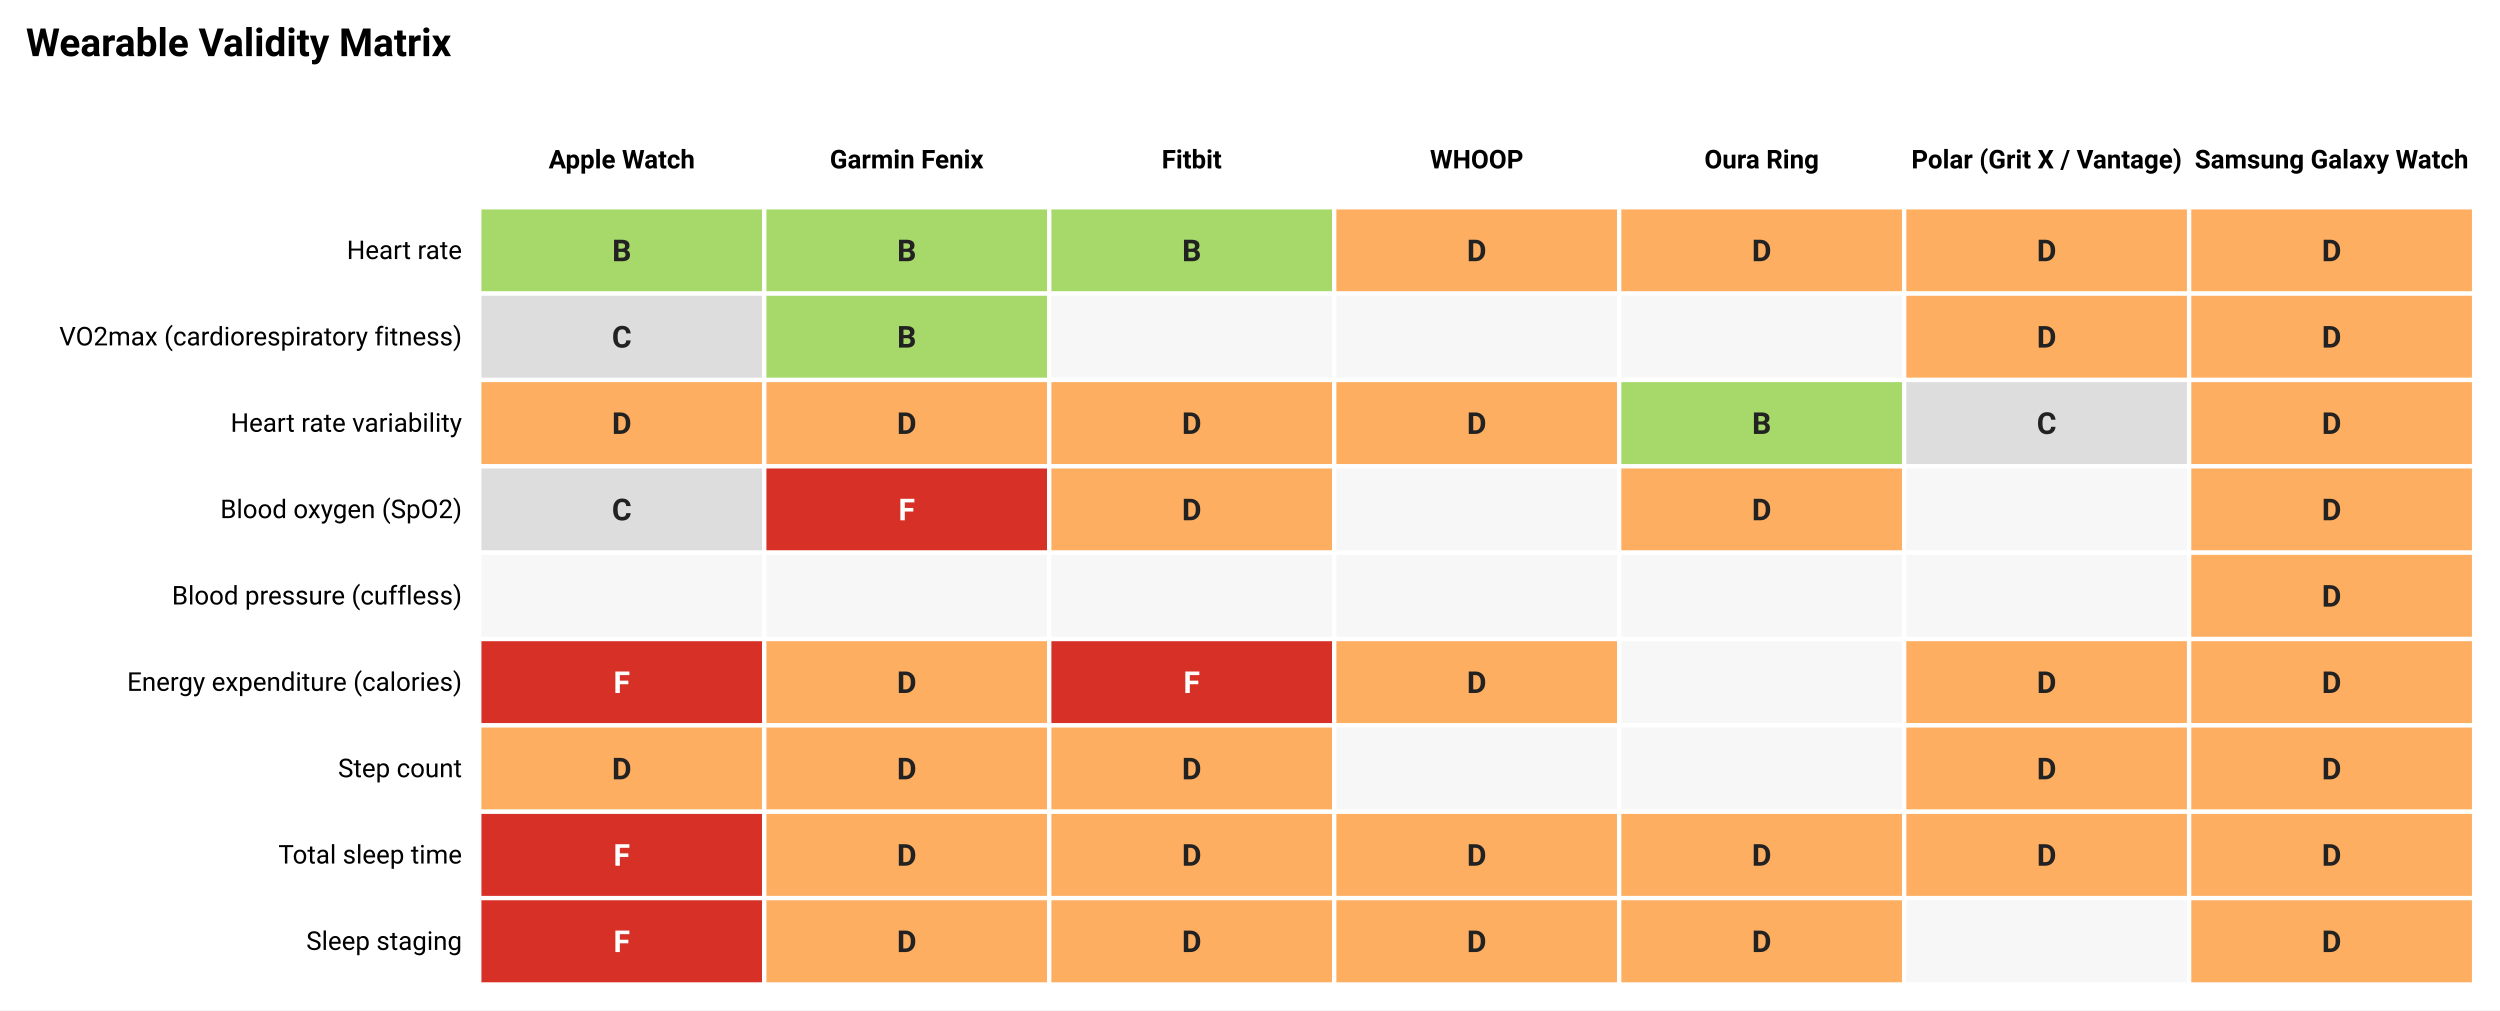
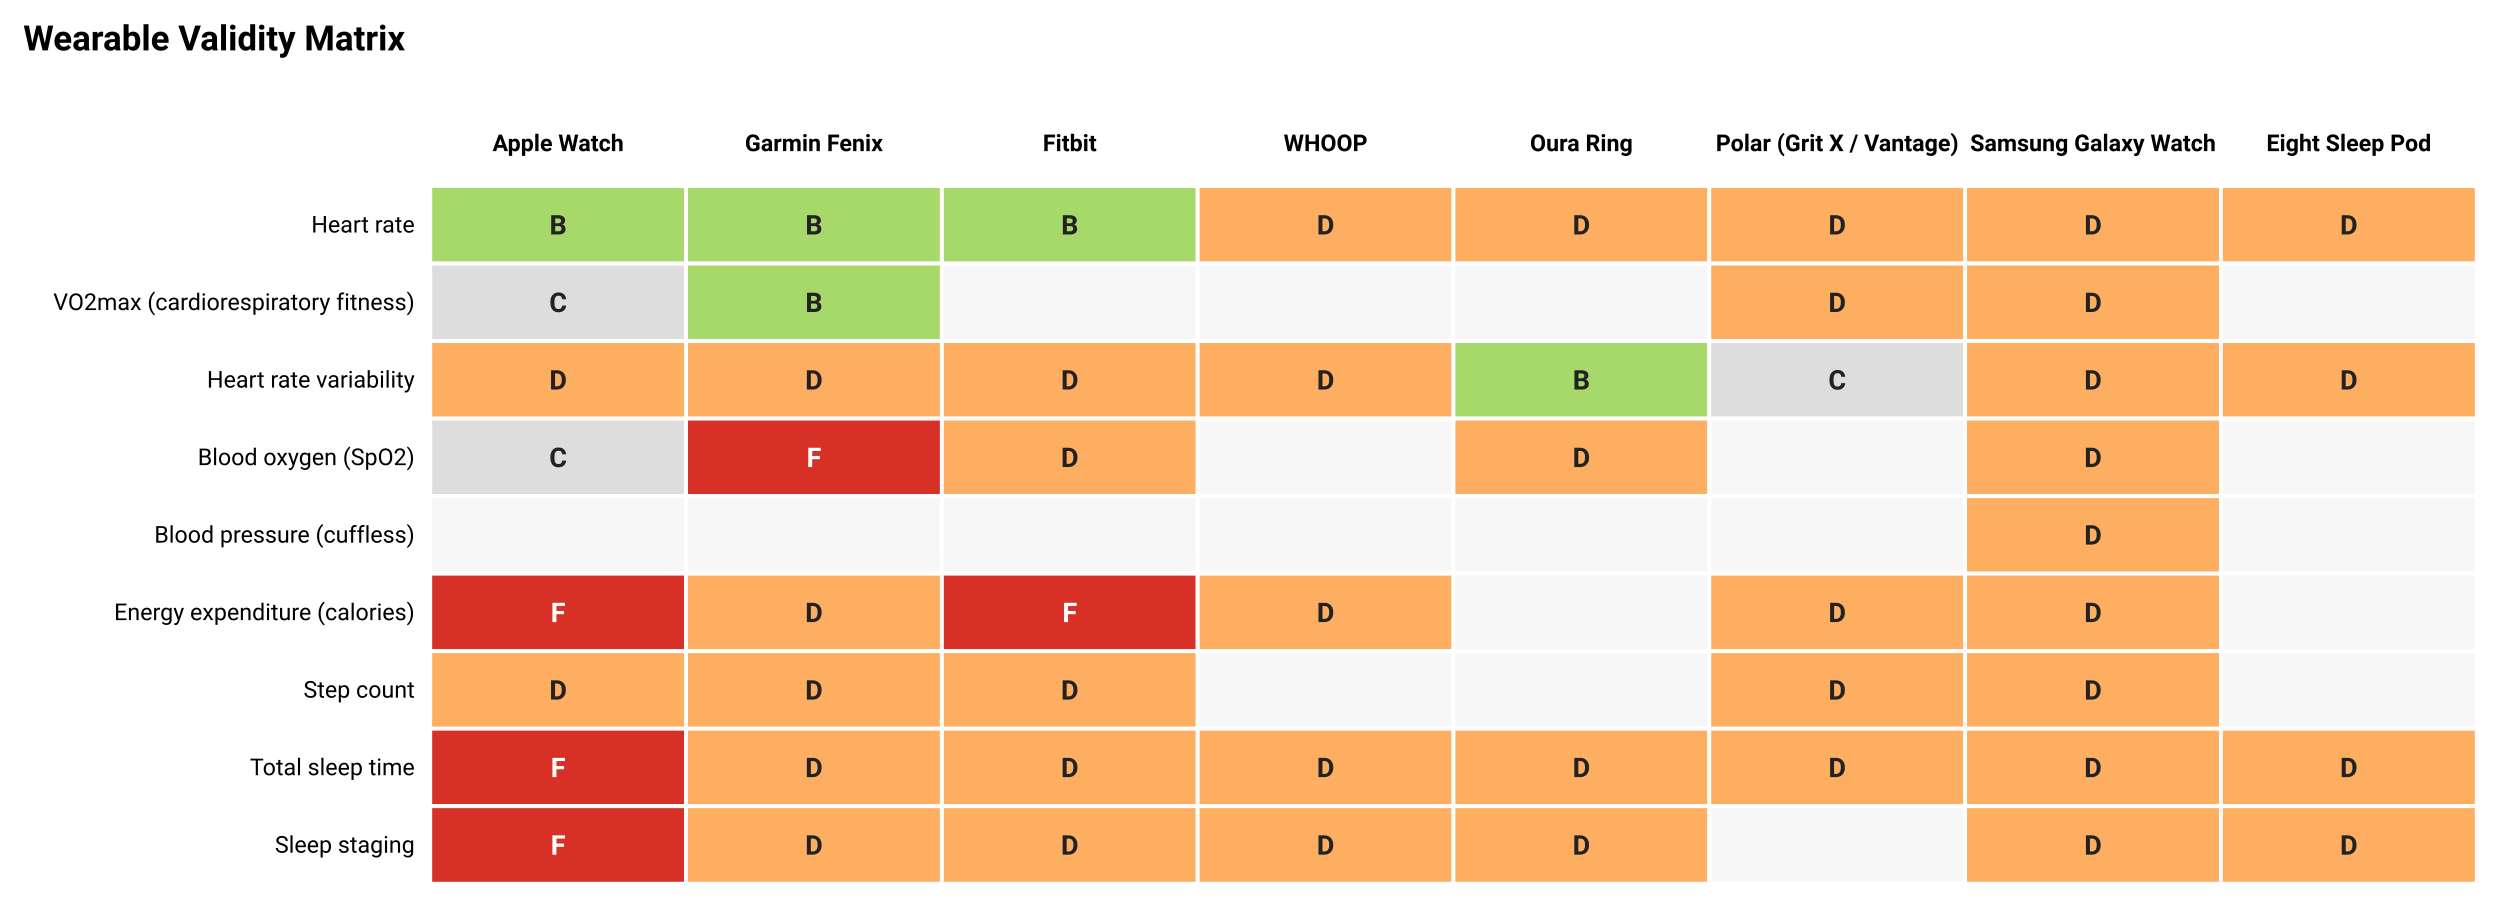
- <svg xmlns="http://www.w3.org/2000/svg" width="1158" height="468" font-family="-apple-system,Segoe UI,Roboto,sans-serif">
-   <rect width="1158" height="468" fill="white" />
+ <svg xmlns="http://www.w3.org/2000/svg" width="1290" height="468" font-family="-apple-system,Segoe UI,Roboto,sans-serif">
+   <rect width="1290" height="468" fill="white" />
  <text x="12" y="26" font-size="18" font-weight="700">Wearable Validity Matrix</text>
  <text x="288" y="78" font-size="12" font-weight="600" text-anchor="middle">Apple Watch</text>
  <text x="420" y="78" font-size="12" font-weight="600" text-anchor="middle">Garmin Fenix</text>
  <text x="552" y="78" font-size="12" font-weight="600" text-anchor="middle">Fitbit</text>
  <text x="684" y="78" font-size="12" font-weight="600" text-anchor="middle">WHOOP</text>
  <text x="816" y="78" font-size="12" font-weight="600" text-anchor="middle">Oura Ring</text>
  <text x="948" y="78" font-size="12" font-weight="600" text-anchor="middle">Polar (Grit X / Vantage)</text>
  <text x="1080" y="78" font-size="12" font-weight="600" text-anchor="middle">Samsung Galaxy Watch</text>
+   <text x="1212" y="78" font-size="12" font-weight="600" text-anchor="middle">Eight Sleep Pod</text>
  <text x="214" y="120" font-size="12" text-anchor="end">Heart rate</text>
  <rect x="222" y="96" width="132" height="40" fill="#a6d96a" stroke="white" stroke-width="2" />
  <text x="288" y="121" font-size="14" font-weight="700" text-anchor="middle" fill="#222">B</text>
  <rect x="354" y="96" width="132" height="40" fill="#a6d96a" stroke="white" stroke-width="2" />
  <text x="420" y="121" font-size="14" font-weight="700" text-anchor="middle" fill="#222">B</text>
  <rect x="486" y="96" width="132" height="40" fill="#a6d96a" stroke="white" stroke-width="2" />
  <text x="552" y="121" font-size="14" font-weight="700" text-anchor="middle" fill="#222">B</text>
  <rect x="618" y="96" width="132" height="40" fill="#fdae61" stroke="white" stroke-width="2" />
  <text x="684" y="121" font-size="14" font-weight="700" text-anchor="middle" fill="#222">D</text>
  <rect x="750" y="96" width="132" height="40" fill="#fdae61" stroke="white" stroke-width="2" />
  <text x="816" y="121" font-size="14" font-weight="700" text-anchor="middle" fill="#222">D</text>
  <rect x="882" y="96" width="132" height="40" fill="#fdae61" stroke="white" stroke-width="2" />
  <text x="948" y="121" font-size="14" font-weight="700" text-anchor="middle" fill="#222">D</text>
  <rect x="1014" y="96" width="132" height="40" fill="#fdae61" stroke="white" stroke-width="2" />
  <text x="1080" y="121" font-size="14" font-weight="700" text-anchor="middle" fill="#222">D</text>
+   <rect x="1146" y="96" width="132" height="40" fill="#fdae61" stroke="white" stroke-width="2" />
+   <text x="1212" y="121" font-size="14" font-weight="700" text-anchor="middle" fill="#222">D</text>
  <text x="214" y="160" font-size="12" text-anchor="end">VO2max (cardiorespiratory fitness)</text>
  <rect x="222" y="136" width="132" height="40" fill="#dddddd" stroke="white" stroke-width="2" />
  <text x="288" y="161" font-size="14" font-weight="700" text-anchor="middle" fill="#222">C</text>
  <rect x="354" y="136" width="132" height="40" fill="#a6d96a" stroke="white" stroke-width="2" />
  <text x="420" y="161" font-size="14" font-weight="700" text-anchor="middle" fill="#222">B</text>
  <rect x="486" y="136" width="132" height="40" fill="#f7f7f7" stroke="white" stroke-width="2" />
  <rect x="618" y="136" width="132" height="40" fill="#f7f7f7" stroke="white" stroke-width="2" />
  <rect x="750" y="136" width="132" height="40" fill="#f7f7f7" stroke="white" stroke-width="2" />
  <rect x="882" y="136" width="132" height="40" fill="#fdae61" stroke="white" stroke-width="2" />
  <text x="948" y="161" font-size="14" font-weight="700" text-anchor="middle" fill="#222">D</text>
  <rect x="1014" y="136" width="132" height="40" fill="#fdae61" stroke="white" stroke-width="2" />
  <text x="1080" y="161" font-size="14" font-weight="700" text-anchor="middle" fill="#222">D</text>
+   <rect x="1146" y="136" width="132" height="40" fill="#f7f7f7" stroke="white" stroke-width="2" />
  <text x="214" y="200" font-size="12" text-anchor="end">Heart rate variability</text>
  <rect x="222" y="176" width="132" height="40" fill="#fdae61" stroke="white" stroke-width="2" />
  <text x="288" y="201" font-size="14" font-weight="700" text-anchor="middle" fill="#222">D</text>
  <rect x="354" y="176" width="132" height="40" fill="#fdae61" stroke="white" stroke-width="2" />
  <text x="420" y="201" font-size="14" font-weight="700" text-anchor="middle" fill="#222">D</text>
  <rect x="486" y="176" width="132" height="40" fill="#fdae61" stroke="white" stroke-width="2" />
  <text x="552" y="201" font-size="14" font-weight="700" text-anchor="middle" fill="#222">D</text>
  <rect x="618" y="176" width="132" height="40" fill="#fdae61" stroke="white" stroke-width="2" />
  <text x="684" y="201" font-size="14" font-weight="700" text-anchor="middle" fill="#222">D</text>
  <rect x="750" y="176" width="132" height="40" fill="#a6d96a" stroke="white" stroke-width="2" />
  <text x="816" y="201" font-size="14" font-weight="700" text-anchor="middle" fill="#222">B</text>
  <rect x="882" y="176" width="132" height="40" fill="#dddddd" stroke="white" stroke-width="2" />
  <text x="948" y="201" font-size="14" font-weight="700" text-anchor="middle" fill="#222">C</text>
  <rect x="1014" y="176" width="132" height="40" fill="#fdae61" stroke="white" stroke-width="2" />
  <text x="1080" y="201" font-size="14" font-weight="700" text-anchor="middle" fill="#222">D</text>
+   <rect x="1146" y="176" width="132" height="40" fill="#fdae61" stroke="white" stroke-width="2" />
+   <text x="1212" y="201" font-size="14" font-weight="700" text-anchor="middle" fill="#222">D</text>
  <text x="214" y="240" font-size="12" text-anchor="end">Blood oxygen (SpO2)</text>
  <rect x="222" y="216" width="132" height="40" fill="#dddddd" stroke="white" stroke-width="2" />
  <text x="288" y="241" font-size="14" font-weight="700" text-anchor="middle" fill="#222">C</text>
  <rect x="354" y="216" width="132" height="40" fill="#d73027" stroke="white" stroke-width="2" />
  <text x="420" y="241" font-size="14" font-weight="700" text-anchor="middle" fill="white">F</text>
  <rect x="486" y="216" width="132" height="40" fill="#fdae61" stroke="white" stroke-width="2" />
  <text x="552" y="241" font-size="14" font-weight="700" text-anchor="middle" fill="#222">D</text>
  <rect x="618" y="216" width="132" height="40" fill="#f7f7f7" stroke="white" stroke-width="2" />
  <rect x="750" y="216" width="132" height="40" fill="#fdae61" stroke="white" stroke-width="2" />
  <text x="816" y="241" font-size="14" font-weight="700" text-anchor="middle" fill="#222">D</text>
  <rect x="882" y="216" width="132" height="40" fill="#f7f7f7" stroke="white" stroke-width="2" />
  <rect x="1014" y="216" width="132" height="40" fill="#fdae61" stroke="white" stroke-width="2" />
  <text x="1080" y="241" font-size="14" font-weight="700" text-anchor="middle" fill="#222">D</text>
+   <rect x="1146" y="216" width="132" height="40" fill="#f7f7f7" stroke="white" stroke-width="2" />
  <text x="214" y="280" font-size="12" text-anchor="end">Blood pressure (cuffless)</text>
  <rect x="222" y="256" width="132" height="40" fill="#f7f7f7" stroke="white" stroke-width="2" />
  <rect x="354" y="256" width="132" height="40" fill="#f7f7f7" stroke="white" stroke-width="2" />
  <rect x="486" y="256" width="132" height="40" fill="#f7f7f7" stroke="white" stroke-width="2" />
  <rect x="618" y="256" width="132" height="40" fill="#f7f7f7" stroke="white" stroke-width="2" />
  <rect x="750" y="256" width="132" height="40" fill="#f7f7f7" stroke="white" stroke-width="2" />
  <rect x="882" y="256" width="132" height="40" fill="#f7f7f7" stroke="white" stroke-width="2" />
  <rect x="1014" y="256" width="132" height="40" fill="#fdae61" stroke="white" stroke-width="2" />
  <text x="1080" y="281" font-size="14" font-weight="700" text-anchor="middle" fill="#222">D</text>
+   <rect x="1146" y="256" width="132" height="40" fill="#f7f7f7" stroke="white" stroke-width="2" />
  <text x="214" y="320" font-size="12" text-anchor="end">Energy expenditure (calories)</text>
  <rect x="222" y="296" width="132" height="40" fill="#d73027" stroke="white" stroke-width="2" />
  <text x="288" y="321" font-size="14" font-weight="700" text-anchor="middle" fill="white">F</text>
  <rect x="354" y="296" width="132" height="40" fill="#fdae61" stroke="white" stroke-width="2" />
  <text x="420" y="321" font-size="14" font-weight="700" text-anchor="middle" fill="#222">D</text>
  <rect x="486" y="296" width="132" height="40" fill="#d73027" stroke="white" stroke-width="2" />
  <text x="552" y="321" font-size="14" font-weight="700" text-anchor="middle" fill="white">F</text>
  <rect x="618" y="296" width="132" height="40" fill="#fdae61" stroke="white" stroke-width="2" />
  <text x="684" y="321" font-size="14" font-weight="700" text-anchor="middle" fill="#222">D</text>
  <rect x="750" y="296" width="132" height="40" fill="#f7f7f7" stroke="white" stroke-width="2" />
  <rect x="882" y="296" width="132" height="40" fill="#fdae61" stroke="white" stroke-width="2" />
  <text x="948" y="321" font-size="14" font-weight="700" text-anchor="middle" fill="#222">D</text>
  <rect x="1014" y="296" width="132" height="40" fill="#fdae61" stroke="white" stroke-width="2" />
  <text x="1080" y="321" font-size="14" font-weight="700" text-anchor="middle" fill="#222">D</text>
+   <rect x="1146" y="296" width="132" height="40" fill="#f7f7f7" stroke="white" stroke-width="2" />
  <text x="214" y="360" font-size="12" text-anchor="end">Step count</text>
  <rect x="222" y="336" width="132" height="40" fill="#fdae61" stroke="white" stroke-width="2" />
  <text x="288" y="361" font-size="14" font-weight="700" text-anchor="middle" fill="#222">D</text>
  <rect x="354" y="336" width="132" height="40" fill="#fdae61" stroke="white" stroke-width="2" />
  <text x="420" y="361" font-size="14" font-weight="700" text-anchor="middle" fill="#222">D</text>
  <rect x="486" y="336" width="132" height="40" fill="#fdae61" stroke="white" stroke-width="2" />
  <text x="552" y="361" font-size="14" font-weight="700" text-anchor="middle" fill="#222">D</text>
  <rect x="618" y="336" width="132" height="40" fill="#f7f7f7" stroke="white" stroke-width="2" />
  <rect x="750" y="336" width="132" height="40" fill="#f7f7f7" stroke="white" stroke-width="2" />
  <rect x="882" y="336" width="132" height="40" fill="#fdae61" stroke="white" stroke-width="2" />
  <text x="948" y="361" font-size="14" font-weight="700" text-anchor="middle" fill="#222">D</text>
  <rect x="1014" y="336" width="132" height="40" fill="#fdae61" stroke="white" stroke-width="2" />
  <text x="1080" y="361" font-size="14" font-weight="700" text-anchor="middle" fill="#222">D</text>
+   <rect x="1146" y="336" width="132" height="40" fill="#f7f7f7" stroke="white" stroke-width="2" />
  <text x="214" y="400" font-size="12" text-anchor="end">Total sleep time</text>
  <rect x="222" y="376" width="132" height="40" fill="#d73027" stroke="white" stroke-width="2" />
  <text x="288" y="401" font-size="14" font-weight="700" text-anchor="middle" fill="white">F</text>
  <rect x="354" y="376" width="132" height="40" fill="#fdae61" stroke="white" stroke-width="2" />
  <text x="420" y="401" font-size="14" font-weight="700" text-anchor="middle" fill="#222">D</text>
  <rect x="486" y="376" width="132" height="40" fill="#fdae61" stroke="white" stroke-width="2" />
  <text x="552" y="401" font-size="14" font-weight="700" text-anchor="middle" fill="#222">D</text>
  <rect x="618" y="376" width="132" height="40" fill="#fdae61" stroke="white" stroke-width="2" />
  <text x="684" y="401" font-size="14" font-weight="700" text-anchor="middle" fill="#222">D</text>
  <rect x="750" y="376" width="132" height="40" fill="#fdae61" stroke="white" stroke-width="2" />
  <text x="816" y="401" font-size="14" font-weight="700" text-anchor="middle" fill="#222">D</text>
  <rect x="882" y="376" width="132" height="40" fill="#fdae61" stroke="white" stroke-width="2" />
  <text x="948" y="401" font-size="14" font-weight="700" text-anchor="middle" fill="#222">D</text>
  <rect x="1014" y="376" width="132" height="40" fill="#fdae61" stroke="white" stroke-width="2" />
  <text x="1080" y="401" font-size="14" font-weight="700" text-anchor="middle" fill="#222">D</text>
+   <rect x="1146" y="376" width="132" height="40" fill="#fdae61" stroke="white" stroke-width="2" />
+   <text x="1212" y="401" font-size="14" font-weight="700" text-anchor="middle" fill="#222">D</text>
  <text x="214" y="440" font-size="12" text-anchor="end">Sleep staging</text>
  <rect x="222" y="416" width="132" height="40" fill="#d73027" stroke="white" stroke-width="2" />
  <text x="288" y="441" font-size="14" font-weight="700" text-anchor="middle" fill="white">F</text>
  <rect x="354" y="416" width="132" height="40" fill="#fdae61" stroke="white" stroke-width="2" />
  <text x="420" y="441" font-size="14" font-weight="700" text-anchor="middle" fill="#222">D</text>
  <rect x="486" y="416" width="132" height="40" fill="#fdae61" stroke="white" stroke-width="2" />
  <text x="552" y="441" font-size="14" font-weight="700" text-anchor="middle" fill="#222">D</text>
  <rect x="618" y="416" width="132" height="40" fill="#fdae61" stroke="white" stroke-width="2" />
  <text x="684" y="441" font-size="14" font-weight="700" text-anchor="middle" fill="#222">D</text>
  <rect x="750" y="416" width="132" height="40" fill="#fdae61" stroke="white" stroke-width="2" />
  <text x="816" y="441" font-size="14" font-weight="700" text-anchor="middle" fill="#222">D</text>
  <rect x="882" y="416" width="132" height="40" fill="#f7f7f7" stroke="white" stroke-width="2" />
  <rect x="1014" y="416" width="132" height="40" fill="#fdae61" stroke="white" stroke-width="2" />
  <text x="1080" y="441" font-size="14" font-weight="700" text-anchor="middle" fill="#222">D</text>
+   <rect x="1146" y="416" width="132" height="40" fill="#fdae61" stroke="white" stroke-width="2" />
+   <text x="1212" y="441" font-size="14" font-weight="700" text-anchor="middle" fill="#222">D</text>
</svg>
